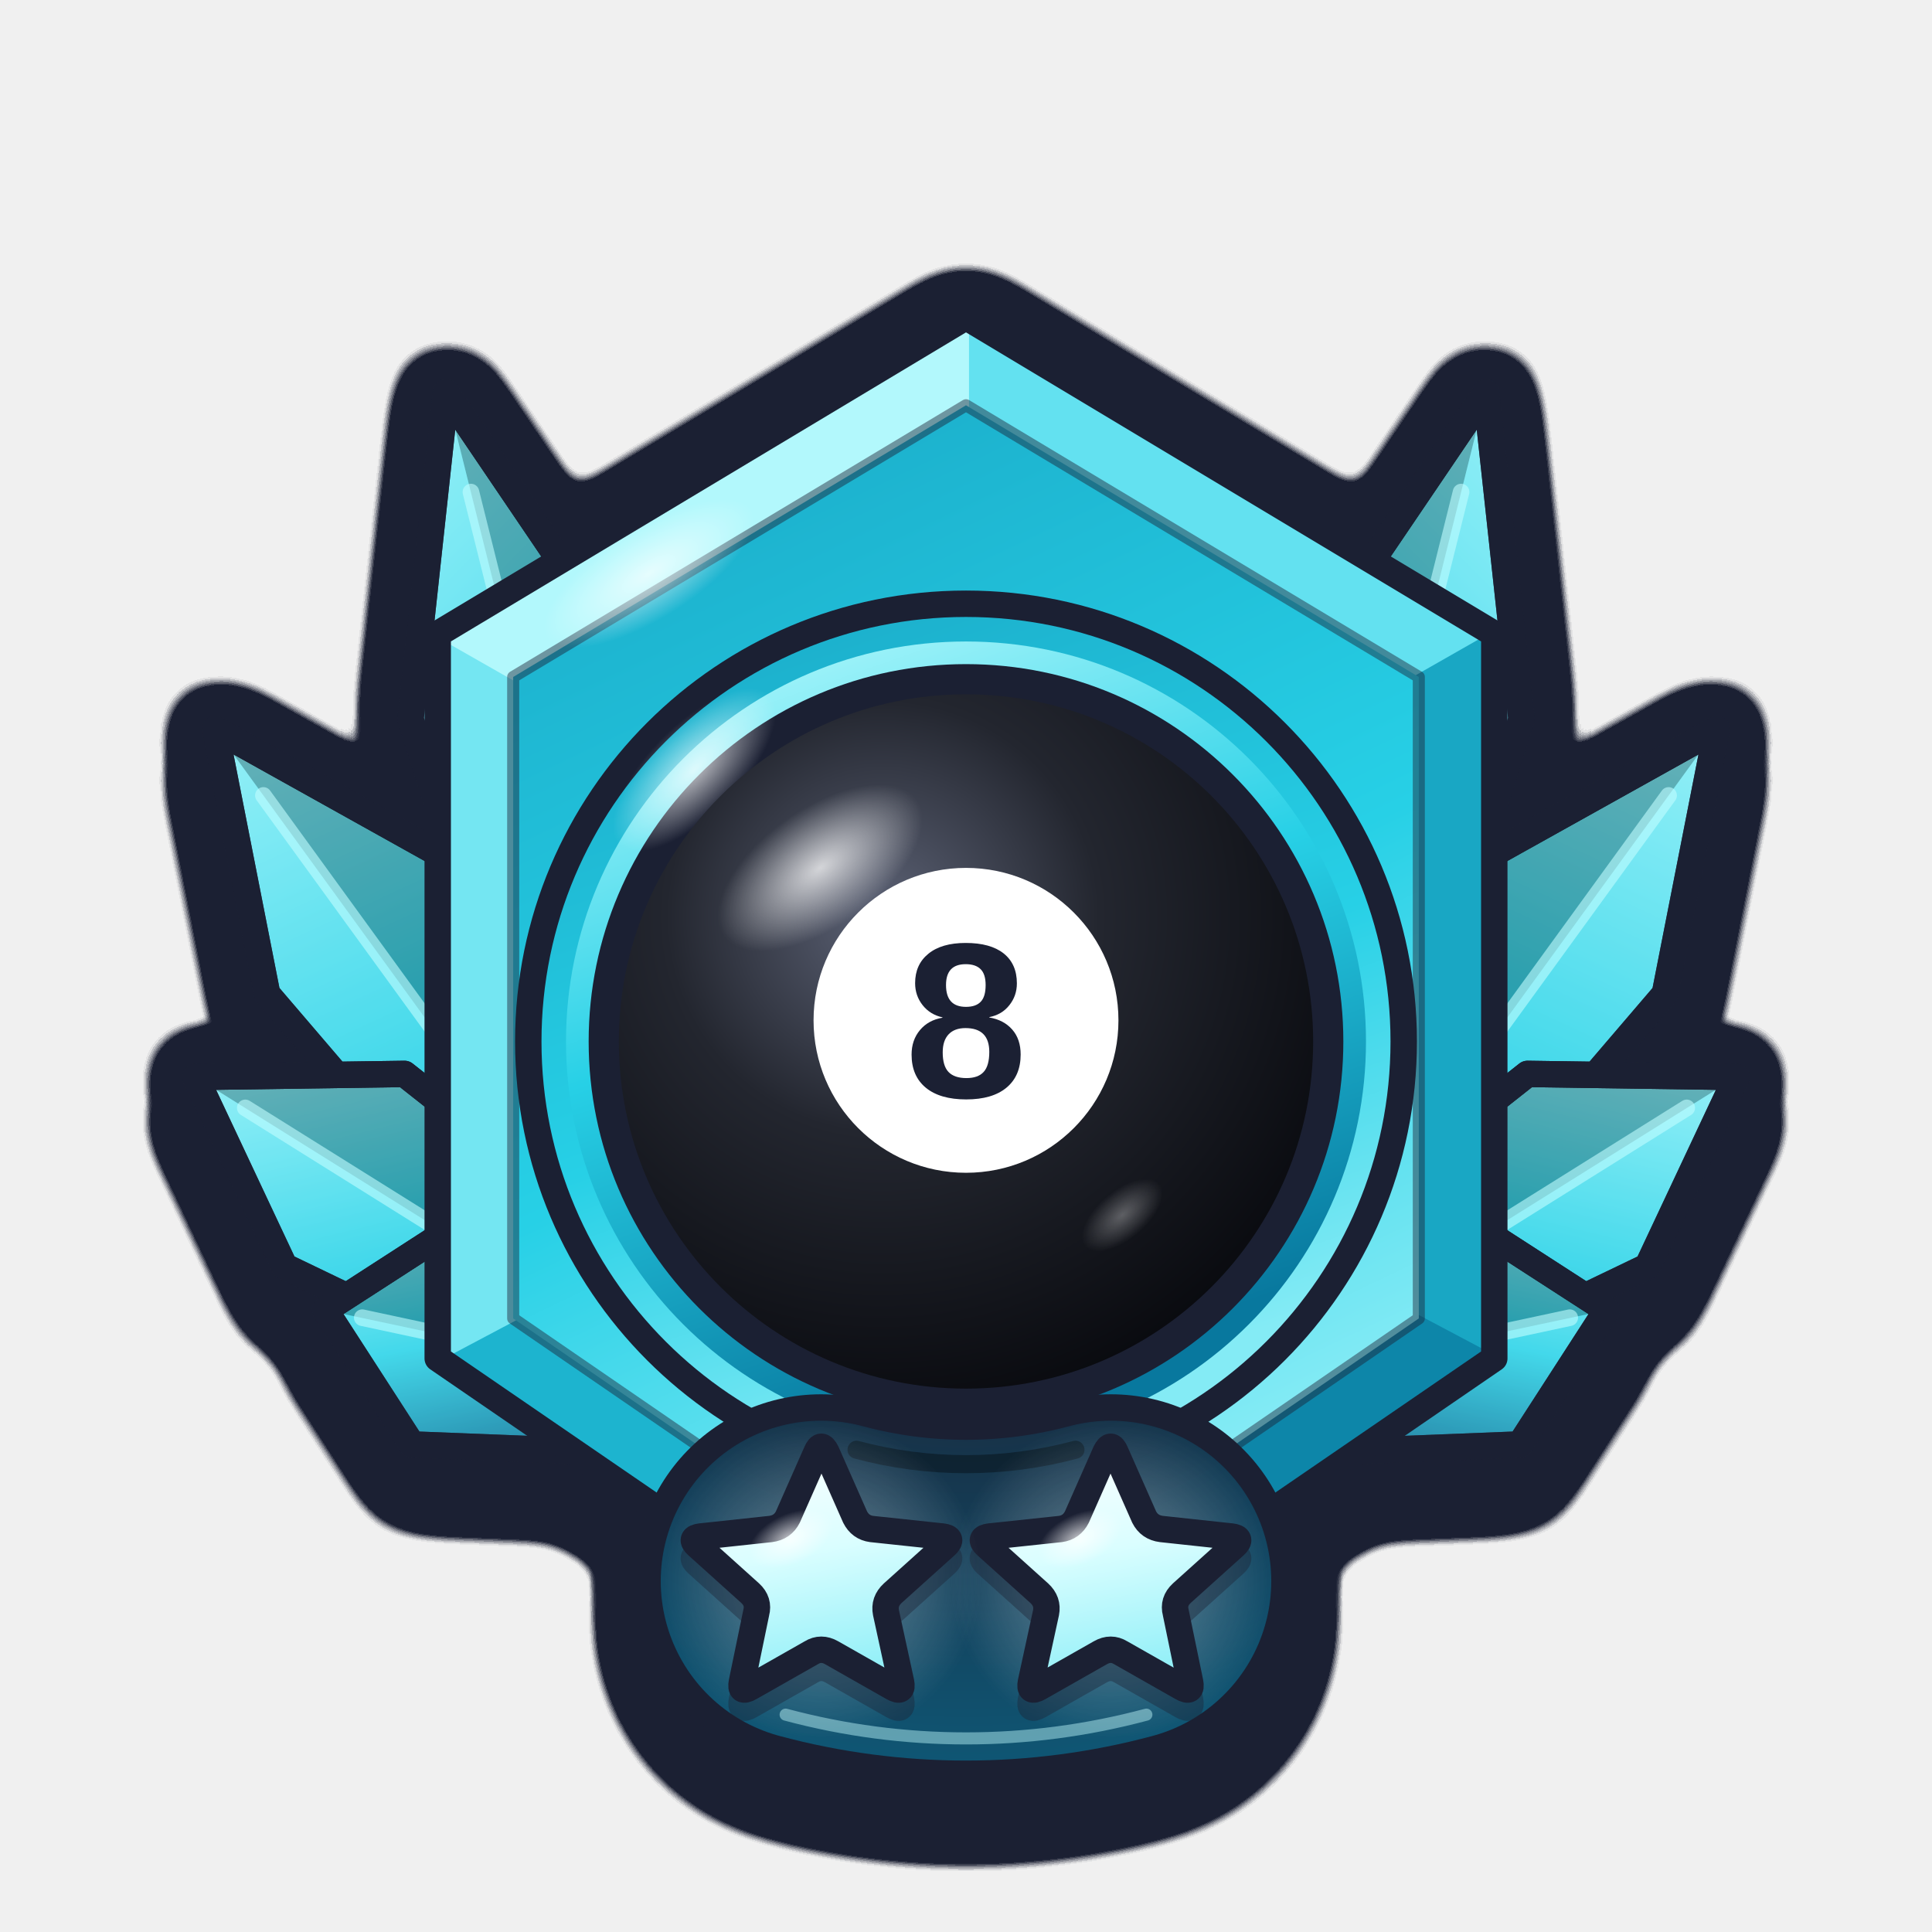
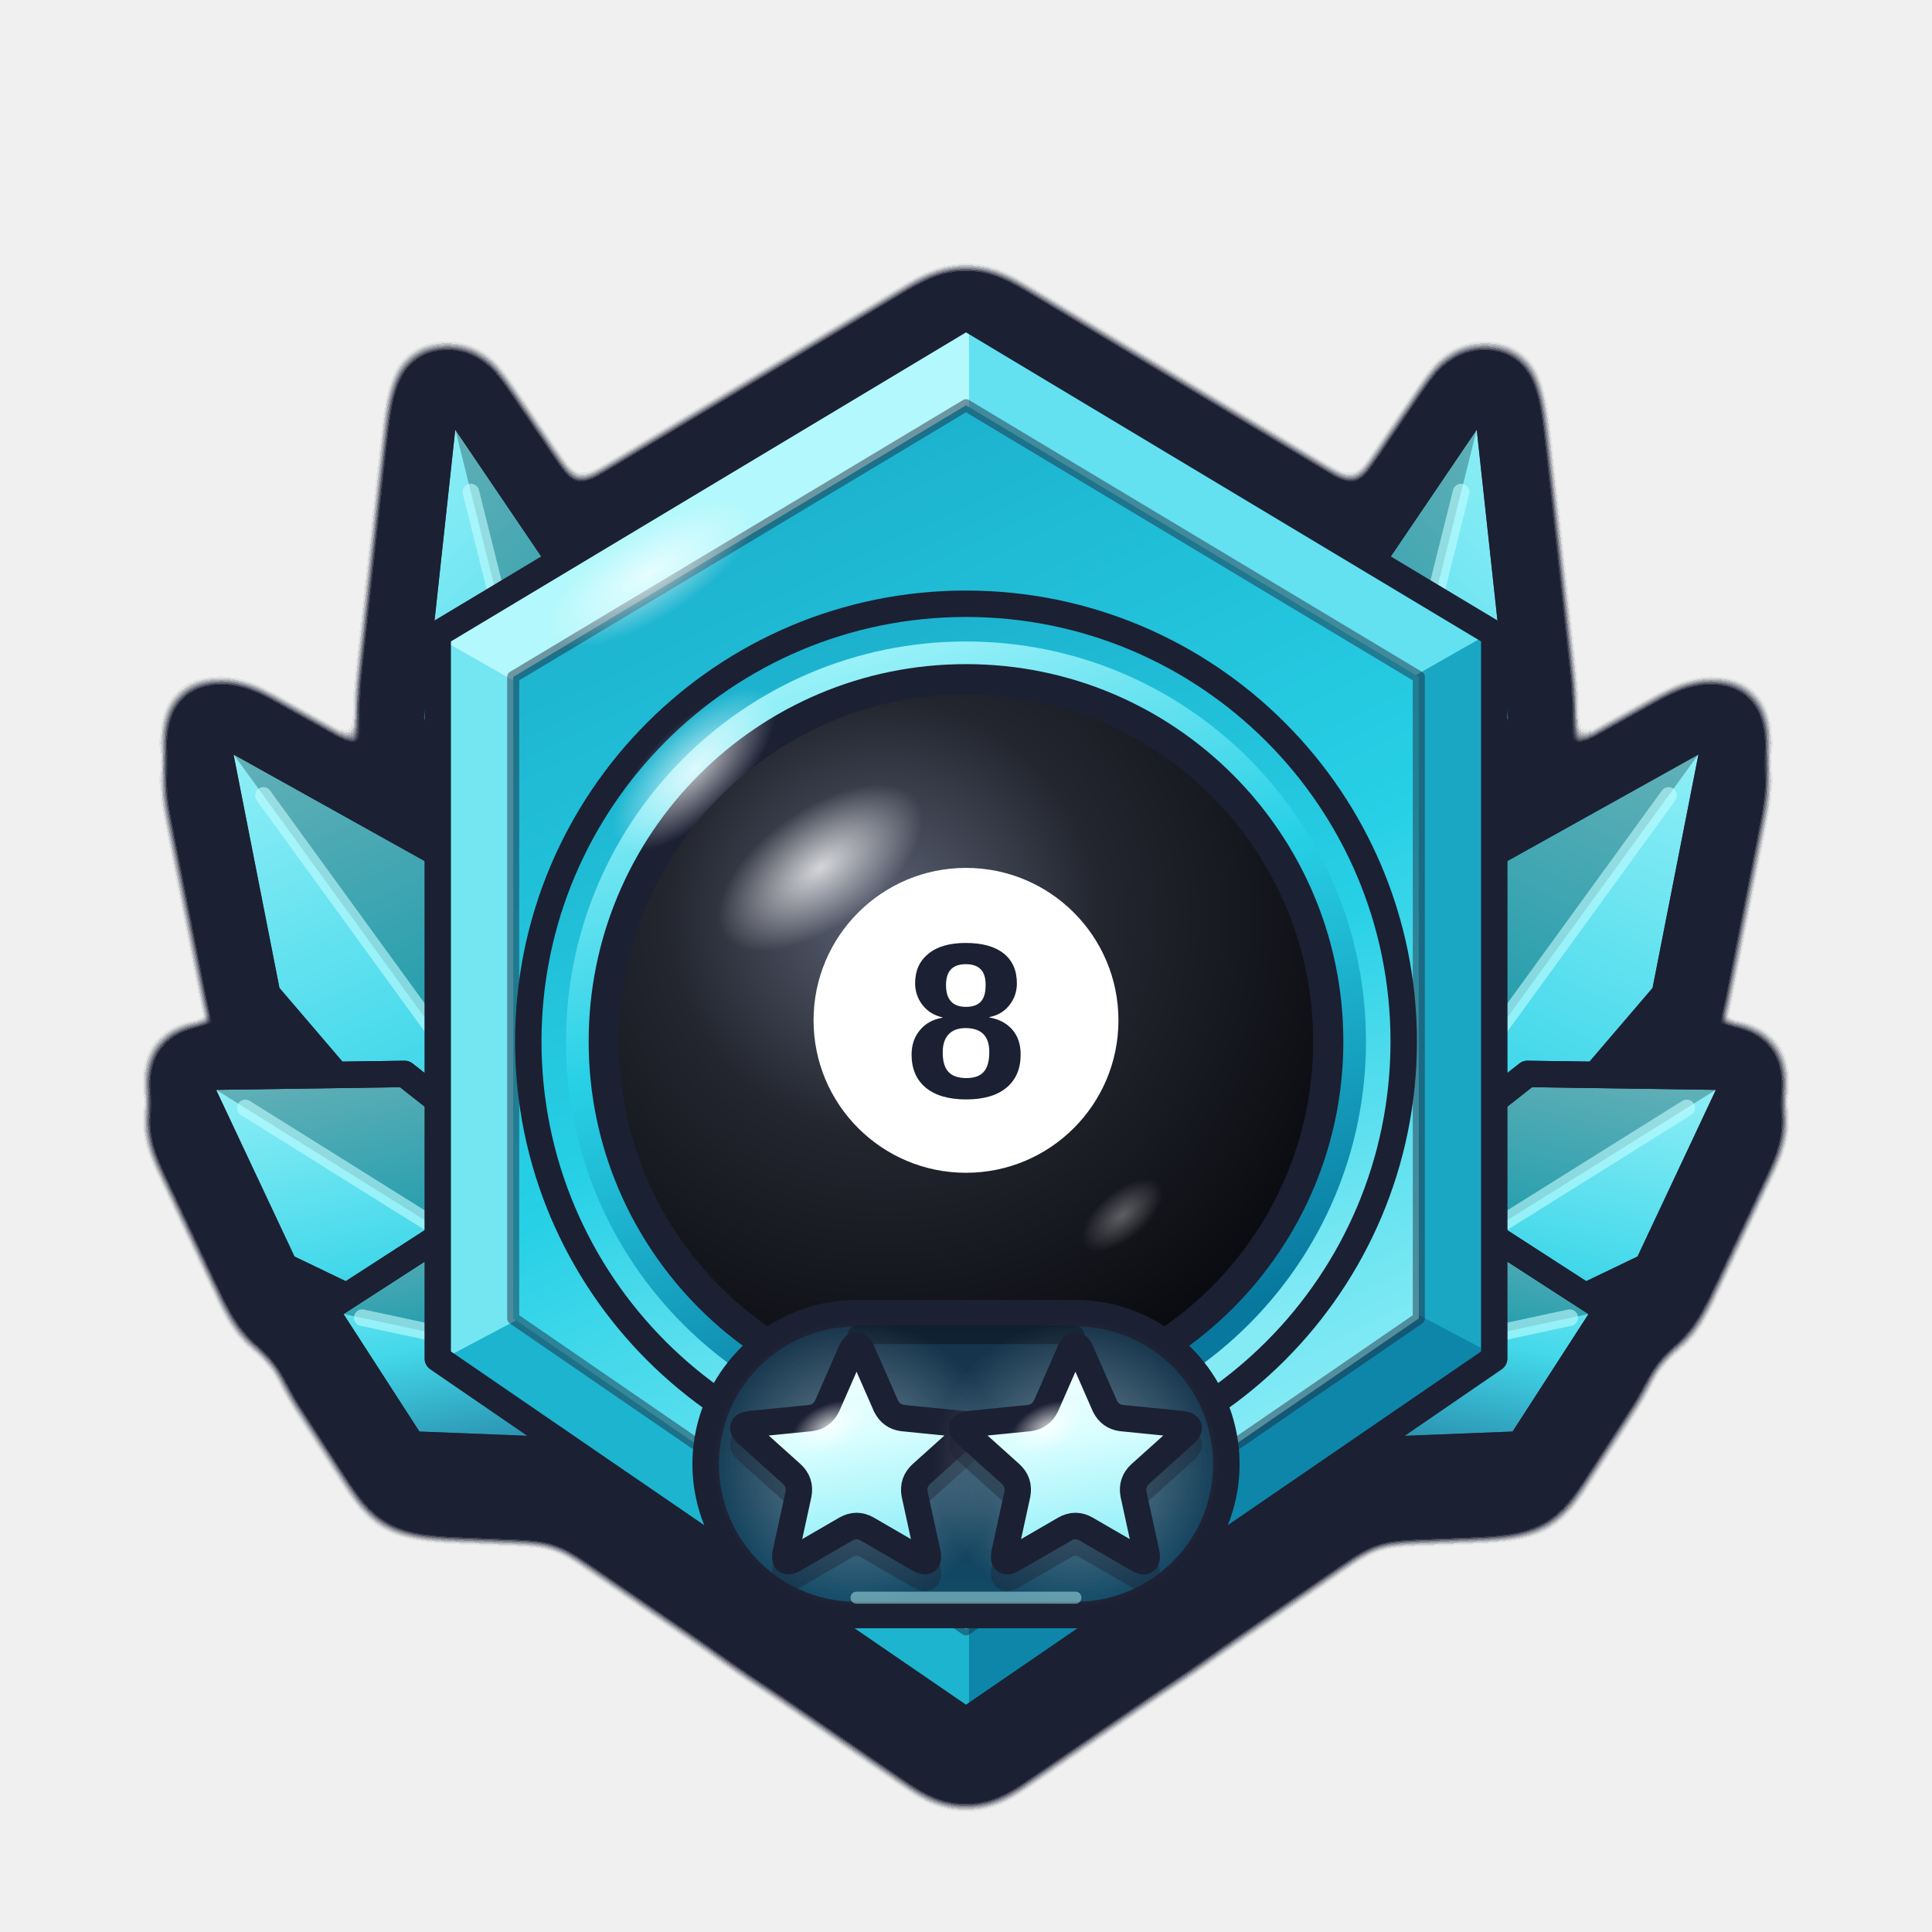
<svg xmlns="http://www.w3.org/2000/svg" width="512" height="512" viewBox="0 0 256 256">
  <defs>
    <linearGradient id="blue" x1="0" y1="0" x2="0.35" y2="1">
      <stop offset="0" stop-color="#9ED3FF" />
      <stop offset="0.45" stop-color="#3B9BFF" />
      <stop offset="1" stop-color="#1F6BD0" />
    </linearGradient>
    <linearGradient id="green" x1="0" y1="0" x2="0.35" y2="1">
      <stop offset="0" stop-color="#A8F5BE" />
      <stop offset="0.45" stop-color="#3DD66B" />
      <stop offset="1" stop-color="#1E9E47" />
    </linearGradient>
    <linearGradient id="red" x1="0" y1="0" x2="0.35" y2="1">
      <stop offset="0" stop-color="#FFA3A3" />
      <stop offset="0.45" stop-color="#FF4D4D" />
      <stop offset="1" stop-color="#C9283A" />
    </linearGradient>
    <linearGradient id="gold" x1="0" y1="0" x2="0.35" y2="1">
      <stop offset="0" stop-color="#FFF1A0" />
      <stop offset="0.45" stop-color="#FFC928" />
      <stop offset="1" stop-color="#DB8E00" />
    </linearGradient>
    <linearGradient id="wood" x1="0" y1="0" x2="0.35" y2="1">
      <stop offset="0" stop-color="#FFD9A0" />
      <stop offset="0.45" stop-color="#E7A35C" />
      <stop offset="1" stop-color="#A8622A" />
    </linearGradient>
    <linearGradient id="darkwood" x1="0" y1="0" x2="0.35" y2="1">
      <stop offset="0" stop-color="#C07A45" />
      <stop offset="0.45" stop-color="#8A4B22" />
      <stop offset="1" stop-color="#5E3014" />
    </linearGradient>
    <linearGradient id="white" x1="0" y1="0" x2="0.35" y2="1">
      <stop offset="0" stop-color="#FFFFFF" />
      <stop offset="0.45" stop-color="#F4F8FF" />
      <stop offset="1" stop-color="#C9D6EA" />
    </linearGradient>
    <linearGradient id="grey" x1="0" y1="0" x2="0.35" y2="1">
      <stop offset="0" stop-color="#E4E9F2" />
      <stop offset="0.45" stop-color="#AEB8C8" />
      <stop offset="1" stop-color="#7B869A" />
    </linearGradient>
    <linearGradient id="steel" x1="0" y1="0" x2="0.35" y2="1">
      <stop offset="0" stop-color="#D8E6F7" />
      <stop offset="0.45" stop-color="#9FB2CC" />
      <stop offset="1" stop-color="#6A7D98" />
    </linearGradient>
    <linearGradient id="cloth" x1="0" y1="0" x2="0.35" y2="1">
      <stop offset="0" stop-color="#6FE08E" />
      <stop offset="0.45" stop-color="#2FA24F" />
      <stop offset="1" stop-color="#1C7A37" />
    </linearGradient>
    <linearGradient id="sad" x1="0" y1="0" x2="0.35" y2="1">
      <stop offset="0" stop-color="#C4D4EE" />
      <stop offset="0.45" stop-color="#8EA3C7" />
      <stop offset="1" stop-color="#5E7299" />
    </linearGradient>
    <linearGradient id="purple" x1="0" y1="0" x2="0.35" y2="1">
      <stop offset="0" stop-color="#D7B8FF" />
      <stop offset="0.45" stop-color="#A259FF" />
      <stop offset="1" stop-color="#6E2FD0" />
    </linearGradient>
    <radialGradient id="shine" cx="0.5" cy="0.5" r="0.5">
      <stop offset="0" stop-color="#FFFFFF" stop-opacity="0.9" />
      <stop offset="1" stop-color="#FFFFFF" stop-opacity="0" />
    </radialGradient>
    <filter id="ink" x="-30%" y="-30%" width="160%" height="160%" color-interpolation-filters="sRGB">
      <feGaussianBlur in="SourceAlpha" stdDeviation="6.92" result="blur" />
      <feComponentTransfer in="blur" result="grown">
        <feFuncA type="linear" slope="7" intercept="-0.35" />
      </feComponentTransfer>
      <feOffset in="grown" dy="6" result="lip" />
      <feMerge result="both">
        <feMergeNode in="lip" />
        <feMergeNode in="grown" />
      </feMerge>
      <feFlood flood-color="#1B2033" />
      <feComposite in2="both" operator="in" result="outline" />
      <feMerge>
        <feMergeNode in="outline" />
        <feMergeNode in="SourceGraphic" />
      </feMerge>
    </filter>
  </defs>
  <defs>
    <filter id="badgeInk" x="-20%" y="-20%" width="140%" height="140%" color-interpolation-filters="sRGB">
      <feGaussianBlur in="SourceAlpha" stdDeviation="3.2" result="blur" />
      <feComponentTransfer in="blur" result="grown">
        <feFuncA type="linear" slope="40" intercept="-0.716" />
      </feComponentTransfer>
      <feOffset in="grown" dy="5" result="lip" />
      <feMerge result="both">
        <feMergeNode in="lip" />
        <feMergeNode in="grown" />
      </feMerge>
      <feFlood flood-color="#1B2033" />
      <feComposite in2="both" operator="in" result="outline" />
      <feMerge>
        <feMergeNode in="outline" />
        <feMergeNode in="SourceGraphic" />
      </feMerge>
    </filter>
  </defs>
  <defs>
    <linearGradient id="m" x1="0" y1="0" x2="0.35" y2="1">
      <stop offset="0.00" stop-color="#C2FDFF" />
      <stop offset="0.50" stop-color="#27D0E6" />
      <stop offset="1.00" stop-color="#08789E" />
    </linearGradient>
    <linearGradient id="r" x1="0" y1="0" x2="0.35" y2="1">
      <stop offset="0.00" stop-color="#19A8C6" />
      <stop offset="0.60" stop-color="#27D0E6" />
      <stop offset="1.00" stop-color="#84EBF5" />
    </linearGradient>
    <linearGradient id="w" x1="0" y1="0" x2="0.35" y2="1">
      <stop offset="0.00" stop-color="#8CEDF6" />
      <stop offset="0.55" stop-color="#27D0E6" />
      <stop offset="1.00" stop-color="#08789E" />
    </linearGradient>
    <linearGradient id="c" x1="0" y1="0" x2="0.3" y2="1">
      <stop offset="0.00" stop-color="#DAFEFF" />
      <stop offset="0.55" stop-color="#6DE4F1" />
      <stop offset="1.00" stop-color="#27D0E6" />
    </linearGradient>
    <linearGradient id="s" x1="0" y1="0" x2="0.2" y2="1">
      <stop offset="0.00" stop-color="#FFFFFF" />
      <stop offset="0.50" stop-color="#DAFEFF" />
      <stop offset="1.00" stop-color="#94F0F8" />
    </linearGradient>
    <linearGradient id="g" x1="0" y1="0" x2="0.35" y2="1">
      <stop offset="0.00" stop-color="#FFF3A6" />
      <stop offset="0.50" stop-color="#FFC928" />
      <stop offset="1.00" stop-color="#C97F00" />
    </linearGradient>
    <linearGradient id="gr" x1="0" y1="0" x2="0.35" y2="1">
      <stop offset="0.00" stop-color="#E7A816" />
      <stop offset="0.60" stop-color="#FFC928" />
      <stop offset="1.00" stop-color="#FFE274" />
    </linearGradient>
    <radialGradient id="ball" cx="0.38" cy="0.32" r="0.78">
      <stop offset="0" stop-color="#5C6275" />
      <stop offset="0.4" stop-color="#23262F" />
      <stop offset="1" stop-color="#06070B" />
    </radialGradient>
  </defs>
  <g filter="url(#badgeInk)">
    <path d="M83.3 186.2 L54.4 95.3 L59.1 52.0 L83.5 88.0 L100.7 181.8 Z" fill="url(#w)" stroke="#1B2033" stroke-width="3.5" stroke-linejoin="round" />
    <path d="M92.0 184.0 L100.7 181.8 L83.5 88.0 L59.1 52.0 Z" fill="#000000" opacity="0.25" />
    <path d="M92.0 184.0 L83.3 186.2 L54.4 95.3 L59.1 52.0 Z" fill="#C2FDFF" opacity="0.18" />
    <path d="M89.4 173.4 L62.4 65.2" fill="none" stroke="#C2FDFF" stroke-width="2.2" stroke-linecap="round" stroke-linejoin="round" opacity="0.6" />
    <path d="M83.3 186.2 L54.4 95.3 L59.1 52.0 L83.5 88.0 L100.7 181.8 Z" fill="none" stroke="#1B2033" stroke-width="3.5" stroke-linejoin="round" />
    <path d="M84.7 189.3 L35.4 131.7 L28.5 96.6 L59.7 114.0 L99.3 178.7 Z" fill="url(#w)" stroke="#1B2033" stroke-width="3.5" stroke-linejoin="round" />
    <path d="M92.0 184.0 L99.3 178.7 L59.7 114.0 L28.5 96.6 Z" fill="#000000" opacity="0.25" />
    <path d="M92.0 184.0 L84.7 189.3 L35.4 131.7 L28.5 96.6 Z" fill="#C2FDFF" opacity="0.18" />
    <path d="M86.9 177.0 L34.9 105.4" fill="none" stroke="#C2FDFF" stroke-width="2.2" stroke-linecap="round" stroke-linejoin="round" opacity="0.6" />
    <path d="M84.7 189.3 L35.4 131.7 L28.5 96.6 L59.7 114.0 L99.3 178.7 Z" fill="none" stroke="#1B2033" stroke-width="3.5" stroke-linejoin="round" />
    <path d="M87.2 191.6 L37.7 167.8 L25.9 142.7 L53.6 142.3 L96.8 176.4 Z" fill="url(#w)" stroke="#1B2033" stroke-width="3.5" stroke-linejoin="round" />
    <path d="M92.0 184.0 L96.8 176.4 L53.6 142.3 L25.9 142.7 Z" fill="#000000" opacity="0.25" />
    <path d="M92.0 184.0 L87.2 191.6 L37.7 167.8 L25.9 142.7 Z" fill="#C2FDFF" opacity="0.18" />
    <path d="M86.7 180.7 L32.5 146.8" fill="none" stroke="#C2FDFF" stroke-width="2.2" stroke-linecap="round" stroke-linejoin="round" opacity="0.6" />
    <path d="M87.2 191.6 L37.7 167.8 L25.9 142.7 L53.6 142.3 L96.8 176.4 Z" fill="none" stroke="#1B2033" stroke-width="3.5" stroke-linejoin="round" />
    <path d="M90.1 192.8 L54.6 191.4 L43.1 173.6 L60.9 162.1 L93.9 175.2 Z" fill="url(#w)" stroke="#1B2033" stroke-width="3.5" stroke-linejoin="round" />
    <path d="M92.0 184.0 L93.9 175.2 L60.9 162.1 L43.1 173.6 Z" fill="#000000" opacity="0.25" />
    <path d="M92.0 184.0 L90.1 192.8 L54.6 191.4 L43.1 173.6 Z" fill="#C2FDFF" opacity="0.18" />
    <path d="M88.1 183.2 L48.0 174.6" fill="none" stroke="#C2FDFF" stroke-width="2.2" stroke-linecap="round" stroke-linejoin="round" opacity="0.6" />
    <path d="M90.1 192.8 L54.6 191.4 L43.1 173.6 L60.9 162.1 L93.9 175.2 Z" fill="none" stroke="#1B2033" stroke-width="3.5" stroke-linejoin="round" />
    <g transform="matrix(-1 0 0 1 256 0)">
      <path d="M83.3 186.2 L54.4 95.3 L59.1 52.0 L83.5 88.0 L100.7 181.8 Z" fill="url(#w)" stroke="#1B2033" stroke-width="3.5" stroke-linejoin="round" />
      <path d="M92.0 184.0 L100.7 181.8 L83.5 88.0 L59.1 52.0 Z" fill="#000000" opacity="0.25" />
      <path d="M92.0 184.0 L83.3 186.2 L54.4 95.3 L59.1 52.0 Z" fill="#C2FDFF" opacity="0.18" />
      <path d="M89.4 173.4 L62.4 65.2" fill="none" stroke="#C2FDFF" stroke-width="2.2" stroke-linecap="round" stroke-linejoin="round" opacity="0.6" />
      <path d="M83.3 186.2 L54.4 95.3 L59.1 52.0 L83.5 88.0 L100.7 181.8 Z" fill="none" stroke="#1B2033" stroke-width="3.5" stroke-linejoin="round" />
      <path d="M84.7 189.3 L35.4 131.7 L28.5 96.6 L59.7 114.0 L99.3 178.7 Z" fill="url(#w)" stroke="#1B2033" stroke-width="3.5" stroke-linejoin="round" />
      <path d="M92.0 184.0 L99.3 178.7 L59.7 114.0 L28.5 96.6 Z" fill="#000000" opacity="0.25" />
      <path d="M92.0 184.0 L84.7 189.3 L35.4 131.7 L28.5 96.6 Z" fill="#C2FDFF" opacity="0.18" />
      <path d="M86.9 177.0 L34.9 105.4" fill="none" stroke="#C2FDFF" stroke-width="2.2" stroke-linecap="round" stroke-linejoin="round" opacity="0.6" />
      <path d="M84.7 189.3 L35.4 131.7 L28.5 96.6 L59.7 114.0 L99.3 178.7 Z" fill="none" stroke="#1B2033" stroke-width="3.5" stroke-linejoin="round" />
      <path d="M87.2 191.6 L37.7 167.8 L25.9 142.7 L53.6 142.3 L96.8 176.4 Z" fill="url(#w)" stroke="#1B2033" stroke-width="3.5" stroke-linejoin="round" />
      <path d="M92.0 184.0 L96.8 176.4 L53.6 142.3 L25.9 142.7 Z" fill="#000000" opacity="0.25" />
      <path d="M92.0 184.0 L87.2 191.6 L37.7 167.8 L25.9 142.7 Z" fill="#C2FDFF" opacity="0.18" />
      <path d="M86.7 180.7 L32.5 146.8" fill="none" stroke="#C2FDFF" stroke-width="2.2" stroke-linecap="round" stroke-linejoin="round" opacity="0.6" />
      <path d="M87.2 191.6 L37.7 167.8 L25.9 142.7 L53.6 142.3 L96.8 176.4 Z" fill="none" stroke="#1B2033" stroke-width="3.5" stroke-linejoin="round" />
      <path d="M90.1 192.8 L54.6 191.4 L43.1 173.6 L60.9 162.1 L93.9 175.2 Z" fill="url(#w)" stroke="#1B2033" stroke-width="3.5" stroke-linejoin="round" />
      <path d="M92.0 184.0 L93.9 175.2 L60.9 162.1 L43.1 173.6 Z" fill="#000000" opacity="0.25" />
      <path d="M92.0 184.0 L90.1 192.8 L54.6 191.4 L43.1 173.6 Z" fill="#C2FDFF" opacity="0.18" />
      <path d="M88.1 183.2 L48.0 174.6" fill="none" stroke="#C2FDFF" stroke-width="2.2" stroke-linecap="round" stroke-linejoin="round" opacity="0.6" />
      <path d="M90.1 192.8 L54.6 191.4 L43.1 173.6 L60.9 162.1 L93.9 175.2 Z" fill="none" stroke="#1B2033" stroke-width="3.5" stroke-linejoin="round" />
    </g>
    <path d="M128.0 42.0 L198.0 84.0 L188.0 89.7 L128.0 53.7 Z" fill="#63E1F0" stroke="#63E1F0" stroke-width="0.8" />
    <path d="M198.0 84.0 L198.0 180.0 L188.0 174.7 L188.0 89.7 Z" fill="#19A7C4" stroke="#19A7C4" stroke-width="0.8" />
    <path d="M198.0 180.0 L128.0 228.0 L128.0 215.9 L188.0 174.7 Z" fill="#0D86A9" stroke="#0D86A9" stroke-width="0.8" />
    <path d="M128.0 228.0 L58.0 180.0 L68.0 174.7 L128.0 215.9 Z" fill="#1DB4CF" stroke="#1DB4CF" stroke-width="0.8" />
    <path d="M58.0 180.0 L58.0 84.0 L68.0 89.7 L68.0 174.7 Z" fill="#74E6F2" stroke="#74E6F2" stroke-width="0.8" />
    <path d="M58.0 84.0 L128.0 42.0 L128.0 53.7 L68.0 89.7 Z" fill="#B2F8FC" stroke="#B2F8FC" stroke-width="0.8" />
    <path d="M128.0 53.7 L188.0 89.7 L188.0 174.7 L128.0 215.9 L68.0 174.7 L68.0 89.7 Z" fill="url(#r)" />
    <path d="M128.0 53.7 L188.0 89.7 L188.0 174.7 L128.0 215.9 L68.0 174.7 L68.0 89.7 Z" fill="none" stroke="#1B2033" stroke-width="1.6" stroke-opacity="0.45" stroke-linejoin="round" />
    <path d="M128.0 42.0 L198.0 84.0 L198.0 180.0 L128.0 228.0 L58.0 180.0 L58.0 84.0 Z" fill="none" stroke="#1B2033" stroke-width="3.5" stroke-linejoin="round" />
    <ellipse cx="86" cy="76" rx="16" ry="6" fill="url(#shine)" opacity="0.75" transform="rotate(-32 86 76)" />
    <circle cx="128" cy="138" r="58" fill="url(#r)" stroke="#1B2033" stroke-width="3.5" />
    <circle cx="128" cy="138" r="53" fill="url(#m)" />
    <circle cx="128" cy="138" r="50" fill="#1B2033" />
    <ellipse cx="92" cy="102" rx="14" ry="6" fill="url(#shine)" opacity="0.8" transform="rotate(-45 92 102)" />
    <circle cx="128" cy="138" r="46" fill="url(#ball)" />
    <circle cx="128.0" cy="135.2" r="20.2" fill="#FFFFFF" />
    <text x="128.0" y="145.4" font-family="Arial Black, Arial, sans-serif" font-weight="900" font-size="29.3" text-anchor="middle" fill="#1B2033">8</text>
    <ellipse cx="108.68" cy="115.0" rx="15.64" ry="7.82" fill="url(#shine)" opacity="0.85" transform="rotate(-35 108.68 115.0)" />
    <ellipse cx="148.7" cy="161.0" rx="6.44" ry="3.22" fill="url(#shine)" opacity="0.35" transform="rotate(-40 148.7 161.0)" />
    <defs>
-       <radialGradient id="tray" gradientUnits="userSpaceOnUse" cx="128" cy="138" r="97.0">
-         <stop offset="0.526" stop-color="#173248" />
-         <stop offset="0.763" stop-color="#13435E" />
-         <stop offset="1" stop-color="#0F5775" />
-       </radialGradient>
+       <linearGradient id="tray" gradientUnits="userSpaceOnUse" x1="0" y1="174.0" x2="0" y2="229.0">
+         <stop offset="0" stop-color="#173248" />
+         <stop offset="0.55" stop-color="#13435E" />
+         <stop offset="1" stop-color="#0F5979" />
+       </linearGradient>
      <radialGradient id="glow">
        <stop offset="0" stop-color="#FFFFFF" stop-opacity="0.5" />
        <stop offset="1" stop-color="#FFFFFF" stop-opacity="0" />
      </radialGradient>
    </defs>
-     <path d="M147.2 209.5 A74 74 0 0 1 108.8 209.5" fill="none" stroke="#1B2033" stroke-width="49.5" stroke-linecap="round" />
-     <path d="M147.2 209.5 A74 74 0 0 1 108.8 209.5" fill="none" stroke="url(#tray)" stroke-width="42.5" stroke-linecap="round" />
-     <path d="M151.9 227.2 A92.3 92.3 0 0 1 104.1 227.2" fill="none" stroke="#C2FDFF" stroke-width="1.6" stroke-opacity="0.45" stroke-linecap="round" />
-     <path d="M142.5 192.1 A56.0 56.0 0 0 1 113.5 192.1" fill="none" stroke="#000000" stroke-width="2.4" stroke-opacity="0.35" stroke-linecap="round" />
-     <circle cx="147.2" cy="209.5" r="21.3" fill="url(#glow)" opacity="0.8" />
-     <path opacity="0.4" d="M146.5 194.8 Q147.2 193.4 147.8 194.8 L151.6 203.4 Q152.3 204.8 153.9 205.0 L163.2 206.0 Q164.7 206.2 163.6 207.2 L156.6 213.5 Q155.4 214.6 155.8 216.1 L157.7 225.3 Q158.0 226.8 156.6 226.0 L148.5 221.4 Q147.2 220.6 145.8 221.4 L137.7 226.0 Q136.3 226.8 136.6 225.3 L138.6 216.1 Q138.9 214.6 137.7 213.5 L130.7 207.2 Q129.6 206.2 131.1 206.0 L140.5 205.0 Q142.0 204.8 142.7 203.4 Z" fill="#000000" stroke="#1B2033" stroke-width="3.5" stroke-linejoin="round" />
-     <ellipse cx="143.083" cy="206.329" rx="5.92" ry="3.33" fill="url(#shine)" opacity="0.85" transform="rotate(-25 143.0826 206.3285)" />
-     <path d="M146.5 192.4 Q147.2 191.0 147.8 192.4 L151.6 201.0 Q152.3 202.4 153.9 202.6 L163.2 203.6 Q164.7 203.8 163.6 204.8 L156.6 211.1 Q155.4 212.2 155.8 213.7 L157.7 222.9 Q158.0 224.4 156.6 223.6 L148.5 219.0 Q147.2 218.2 145.8 219.0 L137.7 223.6 Q136.3 224.4 136.6 222.9 L138.6 213.7 Q138.9 212.2 137.7 211.1 L130.7 204.8 Q129.6 203.8 131.1 203.6 L140.5 202.6 Q142.0 202.4 142.7 201.0 Z" fill="url(#s)" stroke="#1B2033" stroke-width="3.5" stroke-linejoin="round" />
-     <ellipse cx="143.083" cy="203.929" rx="5.92" ry="3.33" fill="url(#shine)" opacity="0.85" transform="rotate(-25 143.0826 203.9285)" />
-     <circle cx="108.8" cy="209.5" r="21.3" fill="url(#glow)" opacity="0.8" />
-     <path opacity="0.4" d="M108.2 194.8 Q108.8 193.4 109.5 194.8 L113.3 203.4 Q114.0 204.8 115.5 205.0 L124.9 206.0 Q126.4 206.2 125.3 207.2 L118.3 213.5 Q117.1 214.6 117.4 216.1 L119.4 225.3 Q119.7 226.8 118.3 226.0 L110.2 221.4 Q108.8 220.6 107.5 221.4 L99.4 226.0 Q98.0 226.8 98.3 225.3 L100.2 216.1 Q100.6 214.6 99.4 213.5 L92.4 207.2 Q91.3 206.2 92.8 206.0 L102.1 205.0 Q103.7 204.8 104.4 203.4 Z" fill="#000000" stroke="#1B2033" stroke-width="3.5" stroke-linejoin="round" />
-     <ellipse cx="104.777" cy="206.329" rx="5.92" ry="3.33" fill="url(#shine)" opacity="0.85" transform="rotate(-25 104.7774 206.3285)" />
-     <path d="M108.2 192.4 Q108.8 191.0 109.5 192.4 L113.3 201.0 Q114.0 202.4 115.5 202.6 L124.9 203.6 Q126.4 203.8 125.3 204.8 L118.3 211.1 Q117.1 212.2 117.4 213.7 L119.4 222.9 Q119.7 224.4 118.3 223.6 L110.2 219.0 Q108.8 218.2 107.5 219.0 L99.4 223.6 Q98.0 224.4 98.3 222.9 L100.2 213.7 Q100.6 212.2 99.4 211.1 L92.4 204.8 Q91.3 203.8 92.8 203.6 L102.1 202.6 Q103.7 202.4 104.4 201.0 Z" fill="url(#s)" stroke="#1B2033" stroke-width="3.5" stroke-linejoin="round" />
-     <ellipse cx="104.777" cy="203.929" rx="5.92" ry="3.33" fill="url(#shine)" opacity="0.85" transform="rotate(-25 104.7774 203.9285)" />
+     <path d="M113.5 194.0 L142.5 194.0" fill="none" stroke-linecap="round" stroke-linejoin="miter" stroke-miterlimit="4" stroke="#1B2033" stroke-width="43.5" />
+     <path d="M113.5 194.0 L142.5 194.0" fill="none" stroke-linecap="round" stroke-linejoin="miter" stroke-miterlimit="4" stroke="url(#tray)" stroke-width="36.5" />
+     <path d="M113.5 211.7 L142.5 211.7" fill="none" stroke="#C2FDFF" stroke-width="1.6" stroke-opacity="0.45" stroke-linecap="round" />
+     <path d="M113.5 176.9 L142.5 176.9" fill="none" stroke="#000000" stroke-width="2.4" stroke-opacity="0.35" stroke-linecap="round" />
+     <circle cx="113.5" cy="194.0" r="19.0" fill="url(#glow)" opacity="0.8" />
+     <path opacity="0.4" d="M112.8 181.2 Q113.5 179.7 114.2 181.2 L117.4 188.5 Q118.1 189.9 119.6 190.1 L127.6 190.9 Q129.2 191.1 128.0 192.2 L122.1 197.5 Q120.9 198.6 121.2 200.2 L122.9 208.0 Q123.2 209.6 121.8 208.8 L114.9 204.8 Q113.5 204.0 112.1 204.8 L105.2 208.8 Q103.8 209.6 104.1 208.0 L105.8 200.2 Q106.1 198.6 104.9 197.5 L99.0 192.2 Q97.8 191.1 99.4 190.9 L107.4 190.1 Q108.9 189.9 109.6 188.5 Z" fill="#000000" stroke="#1B2033" stroke-width="3.5" stroke-linejoin="round" />
+     <ellipse cx="109.87" cy="191.26" rx="5.28" ry="2.97" fill="url(#shine)" opacity="0.85" transform="rotate(-25 109.87 191.26)" />
+     <path d="M112.8 179.0 Q113.5 177.5 114.2 179.0 L117.4 186.3 Q118.1 187.7 119.6 187.9 L127.6 188.7 Q129.2 188.9 128.0 190.0 L122.1 195.3 Q120.9 196.4 121.2 198.0 L122.9 205.8 Q123.2 207.4 121.8 206.6 L114.9 202.6 Q113.5 201.8 112.1 202.6 L105.2 206.6 Q103.8 207.4 104.1 205.8 L105.8 198.0 Q106.1 196.4 104.9 195.3 L99.0 190.0 Q97.8 188.9 99.4 188.7 L107.4 187.9 Q108.9 187.7 109.6 186.3 Z" fill="url(#s)" stroke="#1B2033" stroke-width="3.5" stroke-linejoin="round" />
+     <ellipse cx="109.87" cy="189.06" rx="5.28" ry="2.97" fill="url(#shine)" opacity="0.85" transform="rotate(-25 109.87 189.06)" />
+     <circle cx="142.5" cy="194.0" r="19.0" fill="url(#glow)" opacity="0.8" />
+     <path opacity="0.4" d="M141.8 181.2 Q142.5 179.7 143.2 181.2 L146.4 188.5 Q147.1 189.9 148.6 190.1 L156.6 190.9 Q158.2 191.1 157.0 192.2 L151.1 197.5 Q149.9 198.6 150.2 200.2 L151.9 208.0 Q152.2 209.6 150.8 208.8 L143.9 204.8 Q142.5 204.0 141.1 204.8 L134.2 208.8 Q132.8 209.6 133.1 208.0 L134.8 200.2 Q135.1 198.6 133.9 197.5 L128.0 192.2 Q126.8 191.1 128.4 190.9 L136.4 190.1 Q137.9 189.9 138.6 188.5 Z" fill="#000000" stroke="#1B2033" stroke-width="3.5" stroke-linejoin="round" />
+     <ellipse cx="138.87" cy="191.26" rx="5.28" ry="2.97" fill="url(#shine)" opacity="0.85" transform="rotate(-25 138.87 191.26)" />
+     <path d="M141.8 179.0 Q142.5 177.5 143.2 179.0 L146.4 186.3 Q147.1 187.7 148.6 187.9 L156.6 188.7 Q158.2 188.9 157.0 190.0 L151.1 195.3 Q149.9 196.4 150.2 198.0 L151.9 205.8 Q152.2 207.4 150.8 206.6 L143.9 202.6 Q142.5 201.8 141.1 202.6 L134.2 206.6 Q132.8 207.4 133.1 205.8 L134.8 198.0 Q135.1 196.4 133.9 195.3 L128.0 190.0 Q126.8 188.9 128.4 188.7 L136.4 187.9 Q137.9 187.7 138.6 186.3 Z" fill="url(#s)" stroke="#1B2033" stroke-width="3.5" stroke-linejoin="round" />
+     <ellipse cx="138.87" cy="189.06" rx="5.28" ry="2.97" fill="url(#shine)" opacity="0.85" transform="rotate(-25 138.87 189.06)" />
  </g>
</svg>
